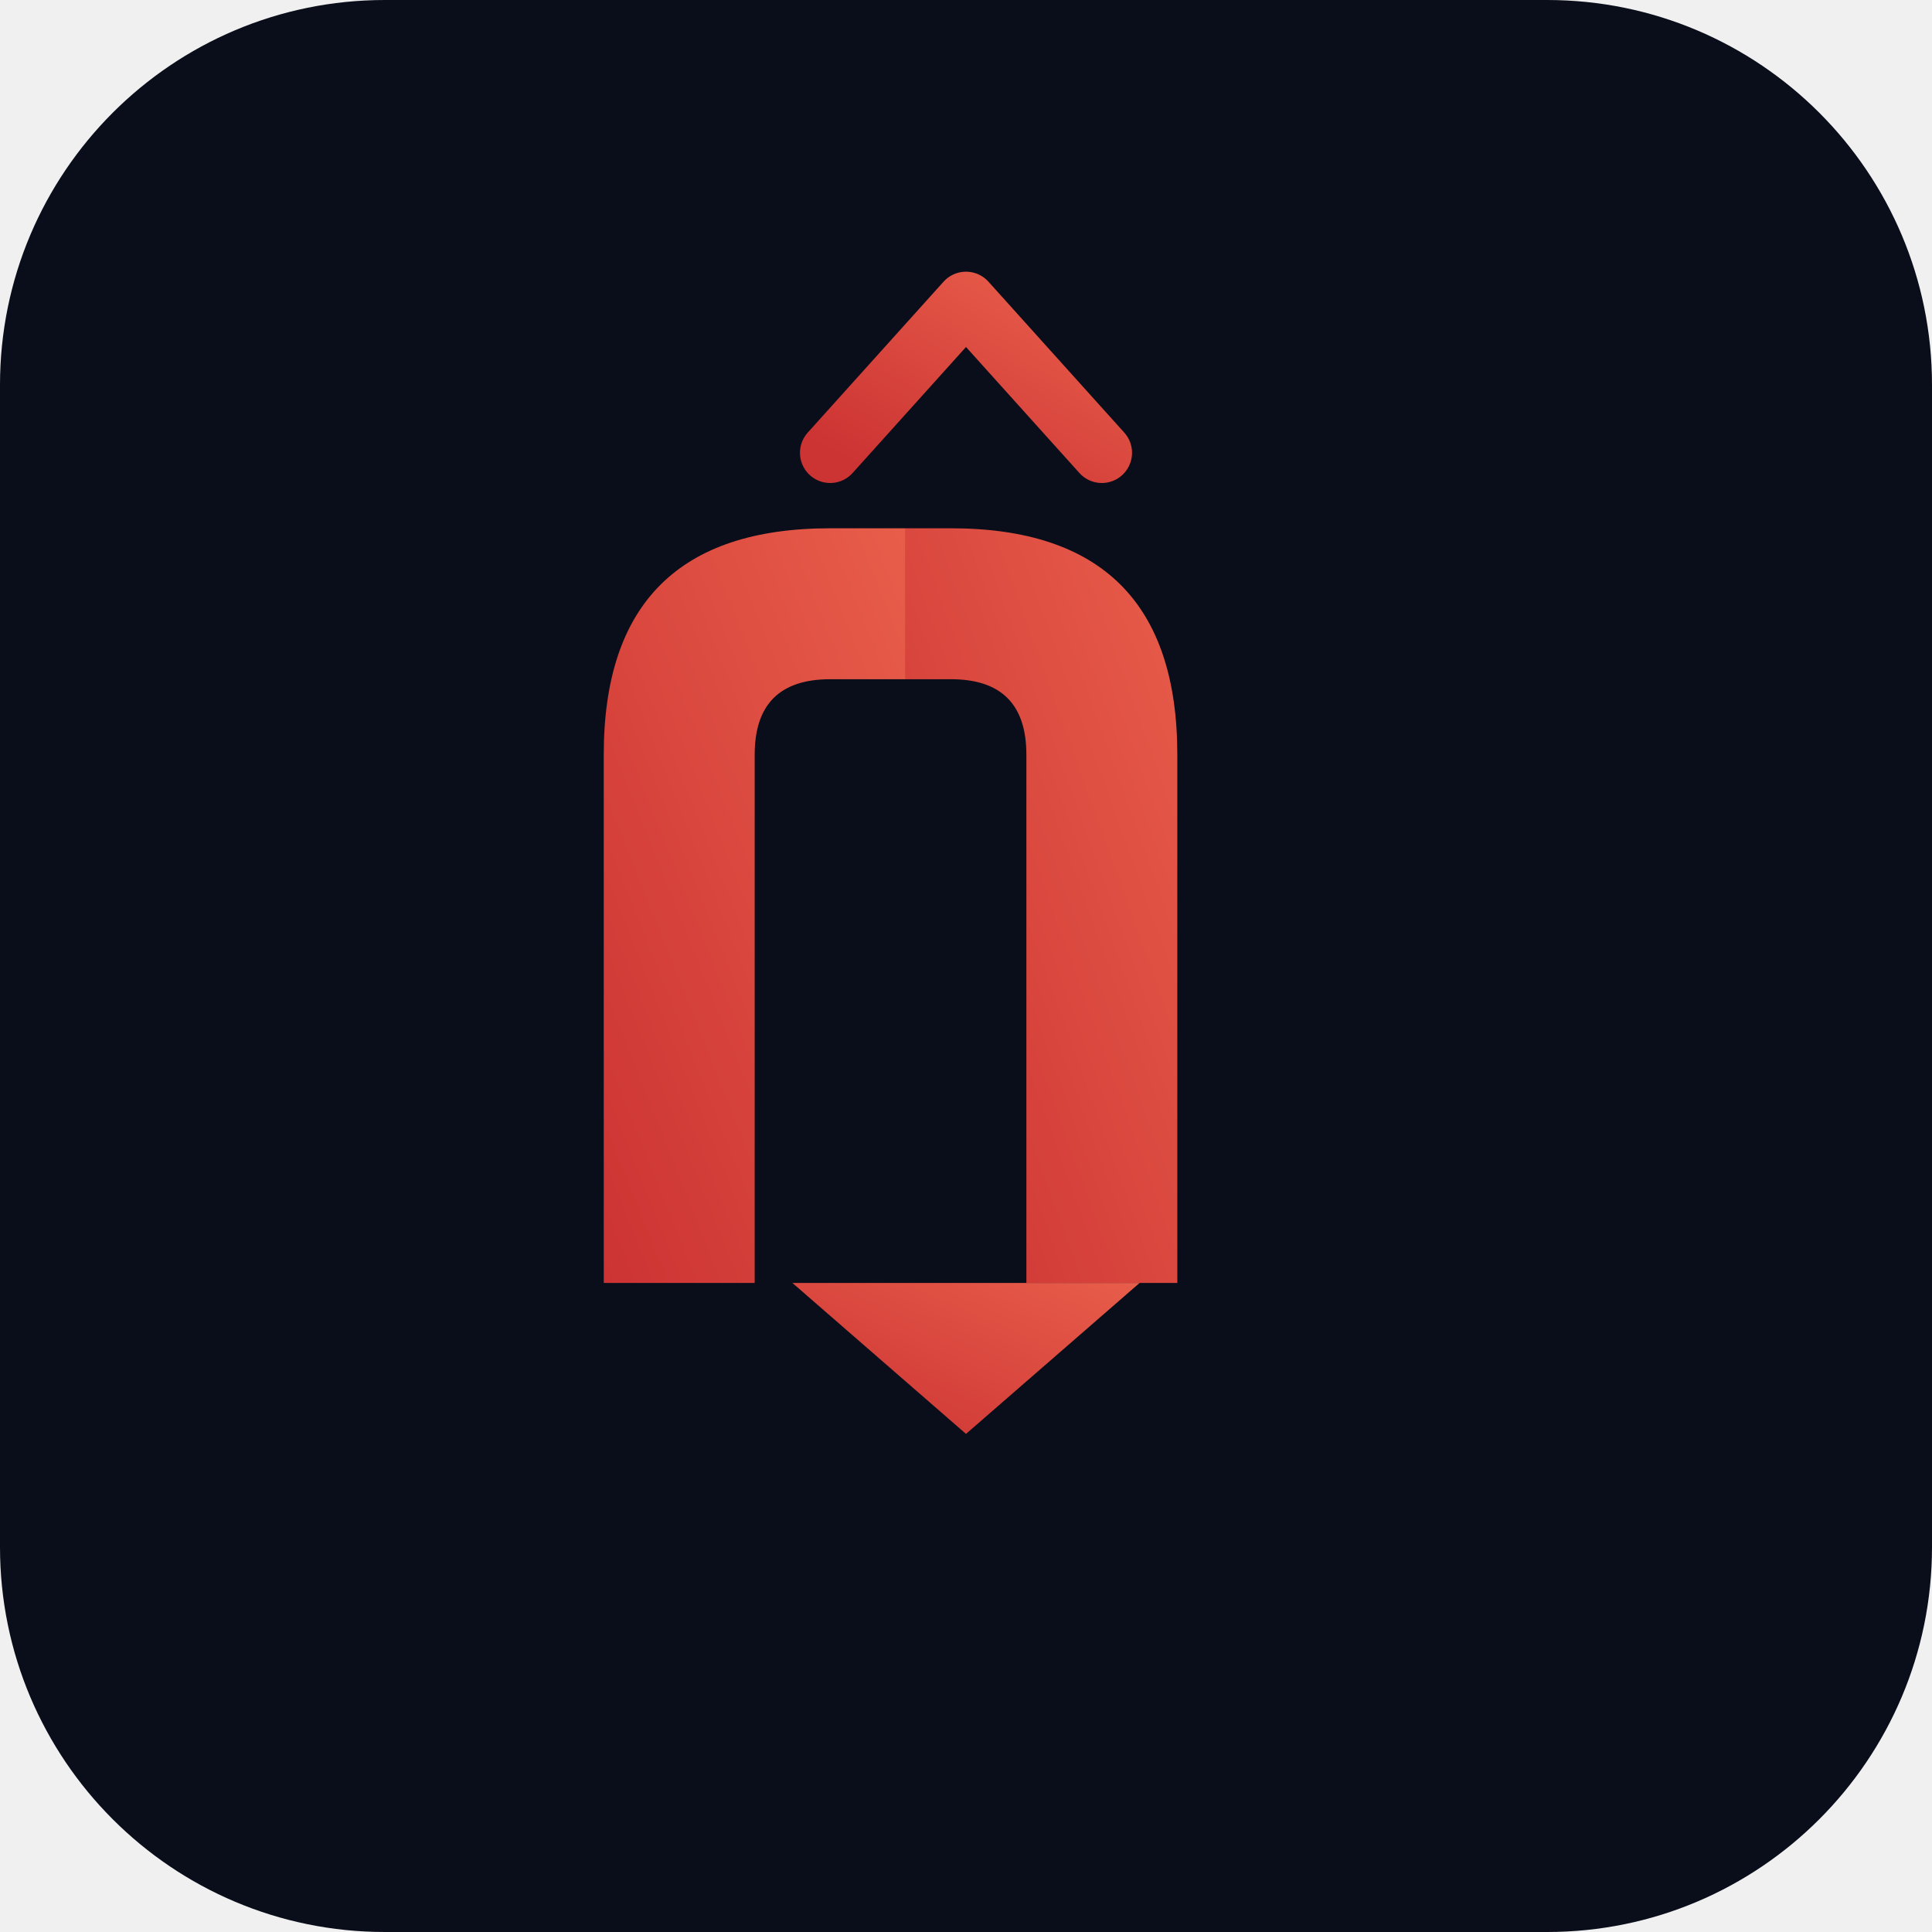
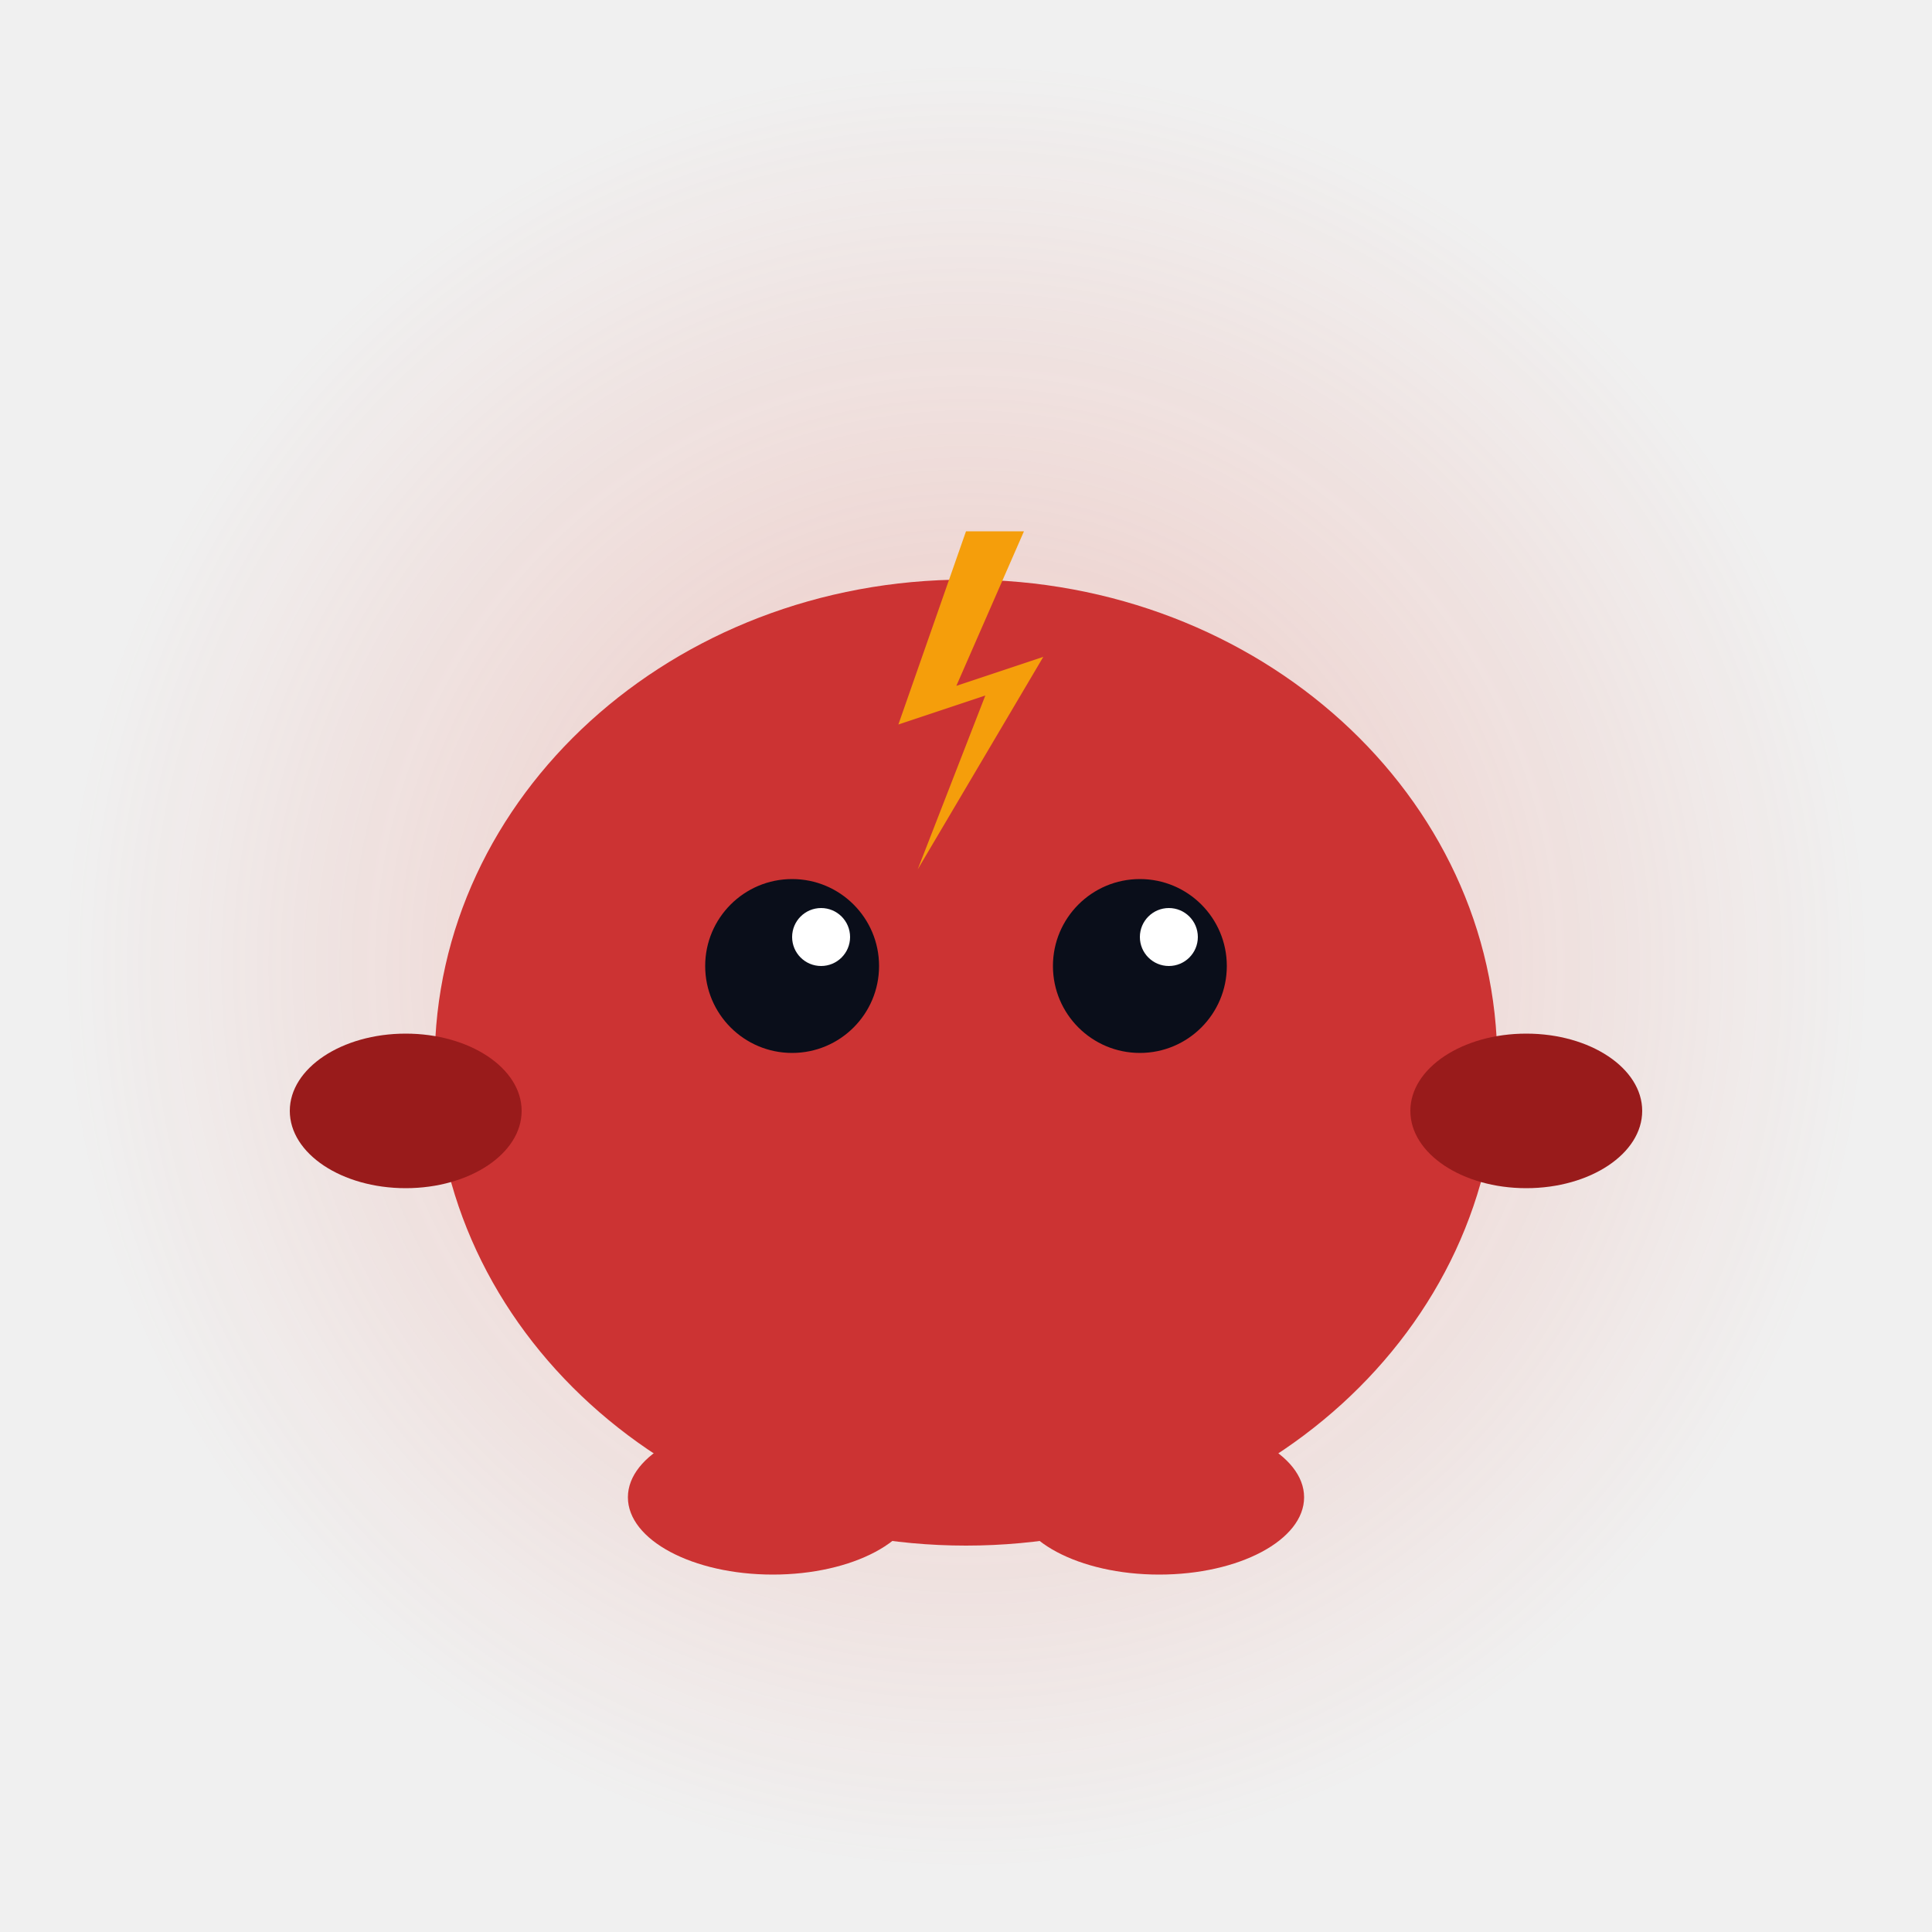
- <svg xmlns="http://www.w3.org/2000/svg" viewBox="0 0 512 512" width="512" height="512">
+ <svg xmlns="http://www.w3.org/2000/svg" width="200" height="200" viewBox="0 0 200 200">
  <defs>
-     <linearGradient id="g" x1="0%" y1="100%" x2="100%" y2="0%">
-       <stop offset="0%" style="stop-color:#CC3333" />
-       <stop offset="100%" style="stop-color:#E85D4A" />
-     </linearGradient>
+     <radialGradient id="glow" cx="50%" cy="50%" r="50%">
+       <stop offset="0%" stop-color="#E85D4A" stop-opacity="0.3" />
+       <stop offset="100%" stop-color="#E85D4A" stop-opacity="0" />
+     </radialGradient>
  </defs>
-   <rect width="512" height="512" rx="102" fill="#0A0E1A" />
-   <path d="M160 340 L160 200 Q160 140 220 140 L240 140 L240 180 L220 180 Q200 180 200 200 L200 340 Z" fill="url(#g)" />
-   <path d="M312 340 L312 200 Q312 140 252 140 L240 140 L240 180 L252 180 Q272 180 272 200 L272 340 Z" fill="url(#g)" />
-   <path d="M210 340 L256 380 L302 340 Z" fill="url(#g)" />
-   <path d="M220 120 L256 80 L292 120" stroke="url(#g)" stroke-width="16" fill="none" stroke-linecap="round" stroke-linejoin="round" />
+   <circle cx="100" cy="100" r="95" fill="url(#glow)" />
+   <ellipse cx="100" cy="110" rx="55" ry="50" fill="#CC3333" />
+   <circle cx="82" cy="100" r="9" fill="#0A0E1A" />
+   <circle cx="118" cy="100" r="9" fill="#0A0E1A" />
+   <circle cx="85" cy="97" r="3" fill="#fff" />
+   <circle cx="121" cy="97" r="3" fill="#fff" />
+   <polygon points="100,55 93,75 102,72 95,90 108,68 99,71 106,55" fill="#F59E0B" />
+   <ellipse cx="42" cy="115" rx="12" ry="8" fill="#991B1B" />
+   <ellipse cx="158" cy="115" rx="12" ry="8" fill="#991B1B" />
+   <ellipse cx="80" cy="155" rx="15" ry="8" fill="#CC3333" />
+   <ellipse cx="120" cy="155" rx="15" ry="8" fill="#CC3333" />
</svg>
